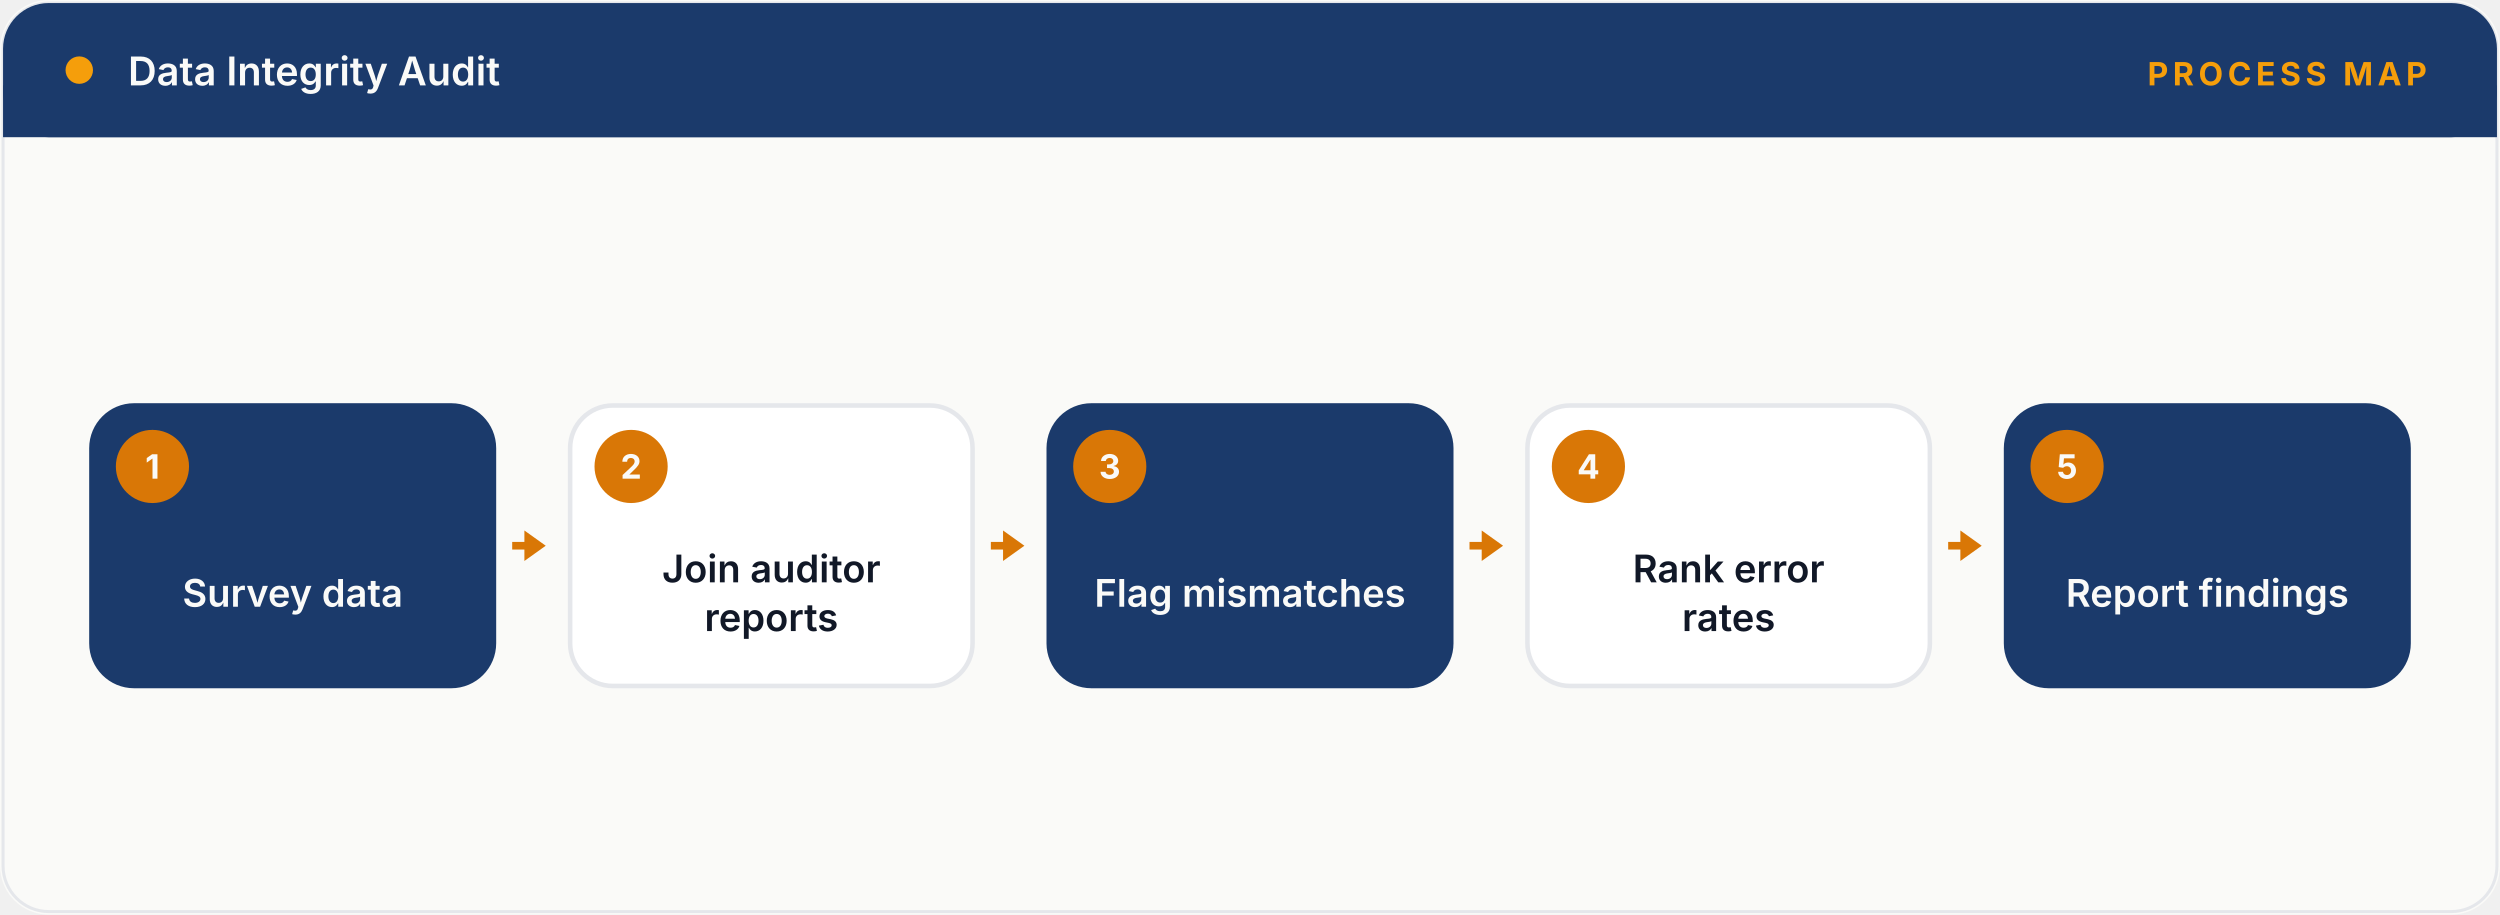
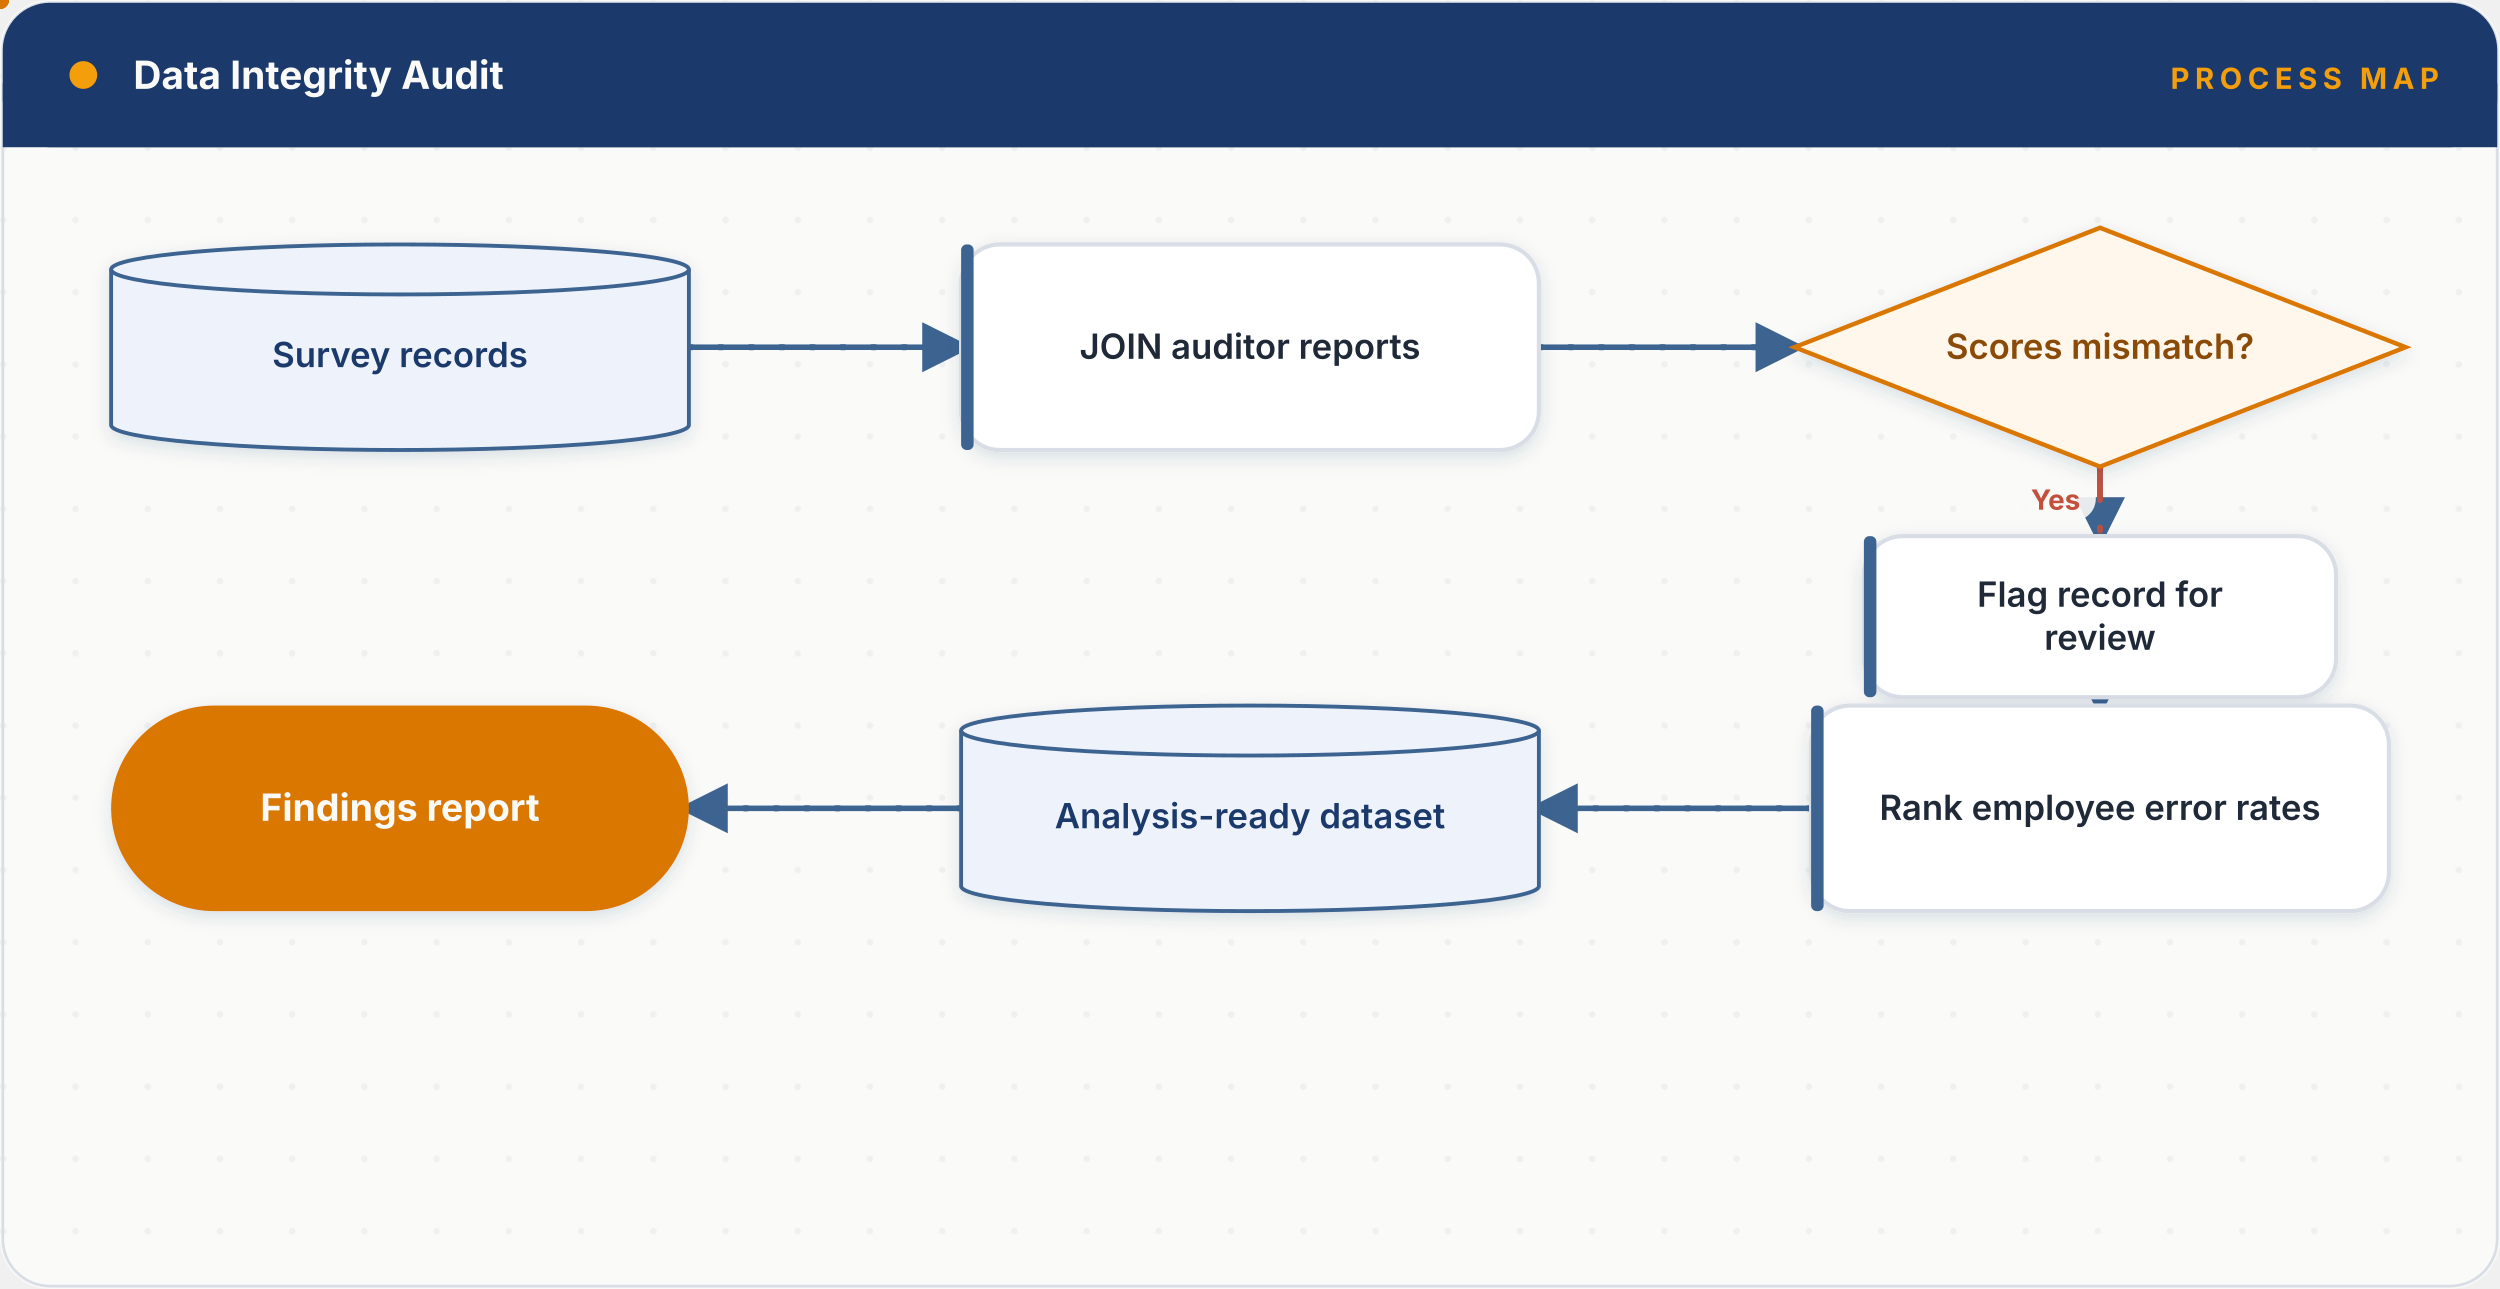
- <svg xmlns="http://www.w3.org/2000/svg" viewBox="0 0 820 300" role="img" aria-label="Data Integrity Audit process map">
-   <rect width="820" height="300" rx="16" fill="#FAFAF8" />
-   <rect x="1" y="1" width="818" height="298" rx="15" fill="none" stroke="#E5E7EB" />
-   <rect x="1" y="1" width="818" height="44" rx="15" fill="#1B3A6B" />
-   <rect x="1" y="28" width="818" height="17" fill="#1B3A6B" />
-   <circle cx="26" cy="23" r="4.5" fill="#F59E0B" />
-   <text x="42" y="28" font-family="Inter,sans-serif" font-size="13" font-weight="600" fill="#FAFAF8">Data Integrity Audit</text>
-   <text x="796" y="28" text-anchor="end" font-family="Inter,sans-serif" font-size="10.5" font-weight="700" letter-spacing="1.5" fill="#F59E0B">PROCESS MAP</text>
-   <line x1="168" y1="179" x2="175" y2="179" stroke="#D97706" stroke-width="2.5" />
-   <path d="M172 174 l7 5 l-7 5 z" fill="#D97706" />
-   <rect x="30" y="133" width="132" height="92" rx="14" fill="#1B3A6B" stroke="#1B3A6B" stroke-width="1.5" />
-   <circle cx="50" cy="153" r="12" fill="#D97706" />
-   <text x="50" y="157" text-anchor="middle" font-family="Inter,sans-serif" font-size="11" font-weight="700" fill="#FAFAF8">1</text>
-   <text x="96" y="199" text-anchor="middle" font-family="Inter,sans-serif" font-size="12.5" font-weight="600" fill="#FAFAF8">Survey data</text>
-   <line x1="325" y1="179" x2="332" y2="179" stroke="#D97706" stroke-width="2.5" />
-   <path d="M329 174 l7 5 l-7 5 z" fill="#D97706" />
-   <rect x="187" y="133" width="132" height="92" rx="14" fill="#ffffff" stroke="#E5E7EB" stroke-width="1.5" />
-   <circle cx="207" cy="153" r="12" fill="#D97706" />
-   <text x="207" y="157" text-anchor="middle" font-family="Inter,sans-serif" font-size="11" font-weight="700" fill="#FAFAF8">2</text>
-   <text x="253" y="191" text-anchor="middle" font-family="Inter,sans-serif" font-size="12.5" font-weight="600" fill="#111827">Join auditor</text>
-   <text x="253" y="207" text-anchor="middle" font-family="Inter,sans-serif" font-size="12.5" font-weight="600" fill="#111827">reports</text>
-   <line x1="482" y1="179" x2="489" y2="179" stroke="#D97706" stroke-width="2.5" />
-   <path d="M486 174 l7 5 l-7 5 z" fill="#D97706" />
-   <rect x="344" y="133" width="132" height="92" rx="14" fill="#1B3A6B" stroke="#1B3A6B" stroke-width="1.5" />
-   <circle cx="364" cy="153" r="12" fill="#D97706" />
-   <text x="364" y="157" text-anchor="middle" font-family="Inter,sans-serif" font-size="11" font-weight="700" fill="#FAFAF8">3</text>
-   <text x="410" y="199" text-anchor="middle" font-family="Inter,sans-serif" font-size="12.5" font-weight="600" fill="#FAFAF8">Flag mismatches</text>
-   <line x1="639" y1="179" x2="646" y2="179" stroke="#D97706" stroke-width="2.5" />
-   <path d="M643 174 l7 5 l-7 5 z" fill="#D97706" />
-   <rect x="501" y="133" width="132" height="92" rx="14" fill="#ffffff" stroke="#E5E7EB" stroke-width="1.5" />
-   <circle cx="521" cy="153" r="12" fill="#D97706" />
-   <text x="521" y="157" text-anchor="middle" font-family="Inter,sans-serif" font-size="11" font-weight="700" fill="#FAFAF8">4</text>
-   <text x="567" y="191" text-anchor="middle" font-family="Inter,sans-serif" font-size="12.5" font-weight="600" fill="#111827">Rank error</text>
-   <text x="567" y="207" text-anchor="middle" font-family="Inter,sans-serif" font-size="12.5" font-weight="600" fill="#111827">rates</text>
-   <rect x="658" y="133" width="132" height="92" rx="14" fill="#1B3A6B" stroke="#1B3A6B" stroke-width="1.5" />
-   <circle cx="678" cy="153" r="12" fill="#D97706" />
-   <text x="678" y="157" text-anchor="middle" font-family="Inter,sans-serif" font-size="11" font-weight="700" fill="#FAFAF8">5</text>
-   <text x="724" y="199" text-anchor="middle" font-family="Inter,sans-serif" font-size="12.5" font-weight="600" fill="#FAFAF8">Report findings</text>
+ <svg xmlns="http://www.w3.org/2000/svg" viewBox="0 0 900 464" role="img" aria-label="Data Integrity Audit process map">
+   <defs>
+     <filter id="ds" x="-20%" y="-20%" width="140%" height="140%">
+       <feDropShadow dx="0" dy="2" stdDeviation="3" flood-color="#1B3A6B" flood-opacity="0.14" />
+     </filter>
+     <marker id="arw" markerWidth="9" markerHeight="9" refX="7" refY="4.5" orient="auto">
+       <path d="M0 0 L9 4.5 L0 9 z" fill="#3D6491" />
+     </marker>
+     <pattern id="grid" width="26" height="26" patternUnits="userSpaceOnUse">
+       <circle cx="1.2" cy="1.2" r="1.2" fill="#1B3A6B" opacity="0.05" />
+     </pattern>
+   </defs>
+   <rect width="900" height="464" rx="18" fill="#FAFAF8" />
+   <rect width="900" height="464" rx="18" fill="url(#grid)" />
+   <rect x="1" y="1" width="898" height="462" rx="17" fill="none" stroke="#D9DEE6" />
+   <rect x="1" y="1" width="898" height="52" rx="17" fill="#1B3A6B" />
+   <rect x="1" y="30" width="898" height="23" fill="#1B3A6B" />
+   <circle cx="30" cy="27" r="5" fill="#F59E0B">
+     <animate attributeName="opacity" values="1;0.35;1" dur="2s" repeatCount="indefinite" />
+   </circle>
+   <text x="48" y="32" font-family="Inter,sans-serif" font-size="14" font-weight="700" fill="#FAFAF8">Data Integrity Audit</text>
+   <text x="878" y="32" text-anchor="end" font-family="Inter,sans-serif" font-size="10.5" font-weight="700" letter-spacing="2" fill="#F59E0B">PROCESS MAP</text>
+   <g>
+     <path d="M248 125 L346 125" fill="none" stroke="#3D6491" stroke-width="2" marker-end="url(#arw)" />
+     <path d="M248 125 L346 125" fill="none" stroke="#3D6491" stroke-width="2.2" stroke-linecap="round" stroke-dasharray="1 10" opacity="0.9">
+       <animate attributeName="stroke-dashoffset" from="0" to="-11" dur="0.9s" repeatCount="indefinite" />
+     </path>
+     <circle r="3.2" fill="#D97706">
+       <animateMotion dur="2.4s" repeatCount="indefinite" path="M248 125 L346 125" />
+     </circle>
+     <path d="M554 125 L646 125" fill="none" stroke="#3D6491" stroke-width="2" marker-end="url(#arw)" />
+     <path d="M554 125 L646 125" fill="none" stroke="#3D6491" stroke-width="2.2" stroke-linecap="round" stroke-dasharray="1 10" opacity="0.9">
+       <animate attributeName="stroke-dashoffset" from="0" to="-11" dur="0.9s" repeatCount="indefinite" />
+     </path>
+     <circle r="3.2" fill="#D97706">
+       <animateMotion dur="2.4s" repeatCount="indefinite" path="M554 125 L646 125" />
+     </circle>
+     <path d="M756 168 L756 254" fill="none" stroke="#3D6491" stroke-width="2" marker-end="url(#arw)" />
+     <path d="M756 168 L756 254" fill="none" stroke="#3D6491" stroke-width="2.2" stroke-linecap="round" stroke-dasharray="1 10" opacity="0.9">
+       <animate attributeName="stroke-dashoffset" from="0" to="-11" dur="0.9s" repeatCount="indefinite" />
+     </path>
+     <circle r="3.2" fill="#D97706">
+       <animateMotion dur="2.4s" repeatCount="indefinite" path="M756 168 L756 254" />
+     </circle>
+     <path d="M652 291 L554 291" fill="none" stroke="#3D6491" stroke-width="2" marker-end="url(#arw)" />
+     <path d="M652 291 L554 291" fill="none" stroke="#3D6491" stroke-width="2.2" stroke-linecap="round" stroke-dasharray="1 10" opacity="0.9">
+       <animate attributeName="stroke-dashoffset" from="0" to="-11" dur="0.9s" repeatCount="indefinite" />
+     </path>
+     <circle r="3.2" fill="#D97706">
+       <animateMotion dur="2.4s" repeatCount="indefinite" path="M652 291 L554 291" />
+     </circle>
+     <path d="M346 291 L248 291" fill="none" stroke="#3D6491" stroke-width="2" marker-end="url(#arw)" />
+     <path d="M346 291 L248 291" fill="none" stroke="#3D6491" stroke-width="2.2" stroke-linecap="round" stroke-dasharray="1 10" opacity="0.9">
+       <animate attributeName="stroke-dashoffset" from="0" to="-11" dur="0.9s" repeatCount="indefinite" />
+     </path>
+     <circle r="3.2" fill="#D97706">
+       <animateMotion dur="2.4s" repeatCount="indefinite" path="M346 291 L248 291" />
+     </circle>
+     <path d="M756 168 L756 193" fill="none" stroke="#C2503C" stroke-width="2" marker-end="url(#arw)" />
+     <path d="M756 168 L756 193" fill="none" stroke="#C2503C" stroke-width="2.2" stroke-linecap="round" stroke-dasharray="1 10" opacity="0.9">
+       <animate attributeName="stroke-dashoffset" from="0" to="-11" dur="0.9s" repeatCount="indefinite" />
+     </path>
+     <rect x="725.5" y="171.5" width="29" height="16" rx="8" fill="#FAFAF8" opacity="0.9" />
+     <text x="740" y="183.5" text-anchor="middle" font-family="Inter,sans-serif" font-size="10" font-weight="700" fill="#C2503C">Yes</text>
+     <rect x="671" y="193" width="170" height="58" rx="14" fill="#ffffff" stroke="#D9DEE6" stroke-width="1.5" filter="url(#ds)" />
+     <rect x="671" y="193" width="4.5" height="58" rx="2" fill="#3D6491" />
+     <text x="756" y="218.417" text-anchor="middle" font-family="Inter,system-ui,sans-serif" font-size="12.5" font-weight="600" fill="#1F2937">Flag record for</text>
+     <text x="756" y="233.917" text-anchor="middle" font-family="Inter,system-ui,sans-serif" font-size="12.5" font-weight="600" fill="#1F2937">review</text>
+     <path d="M40 97 a 104 9 0 0 1 208 0 v 56 a 104 9 0 0 1 -208 0 z" fill="#EEF3FB" stroke="#3D6491" stroke-width="1.4" filter="url(#ds)" />
+     <path d="M40 97 a 104 9 0 0 0 208 0" fill="none" stroke="#3D6491" stroke-width="1.4" />
+     <text x="144" y="132.167" text-anchor="middle" font-family="Inter,system-ui,sans-serif" font-size="12.5" font-weight="600" fill="#1B3A6B">Survey records</text>
+     <rect x="346" y="88" width="208" height="74" rx="14" fill="#ffffff" stroke="#D9DEE6" stroke-width="1.5" filter="url(#ds)" />
+     <rect x="346" y="88" width="4.5" height="74" rx="2" fill="#3D6491" />
+     <text x="450" y="129.167" text-anchor="middle" font-family="Inter,system-ui,sans-serif" font-size="12.5" font-weight="600" fill="#1F2937">JOIN auditor reports</text>
+     <polygon points="756,82 866,125 756,168 646,125" fill="#FFF7EC" stroke="#D97706" stroke-width="1.6" filter="url(#ds)" />
+     <text x="756" y="129.167" text-anchor="middle" font-family="Inter,system-ui,sans-serif" font-size="12.5" font-weight="600" fill="#8A4B08">Scores mismatch?</text>
+     <rect x="652" y="254" width="208" height="74" rx="14" fill="#ffffff" stroke="#D9DEE6" stroke-width="1.5" filter="url(#ds)" />
+     <rect x="652" y="254" width="4.5" height="74" rx="2" fill="#3D6491" />
+     <text x="756" y="295.167" text-anchor="middle" font-family="Inter,system-ui,sans-serif" font-size="12.5" font-weight="600" fill="#1F2937">Rank employee error rates</text>
+     <path d="M346 263 a 104 9 0 0 1 208 0 v 56 a 104 9 0 0 1 -208 0 z" fill="#EEF3FB" stroke="#3D6491" stroke-width="1.4" filter="url(#ds)" />
+     <path d="M346 263 a 104 9 0 0 0 208 0" fill="none" stroke="#3D6491" stroke-width="1.4" />
+     <text x="450" y="298.167" text-anchor="middle" font-family="Inter,system-ui,sans-serif" font-size="12.5" font-weight="600" fill="#1B3A6B">Analysis-ready dataset</text>
+     <rect x="40" y="254" width="208" height="74" rx="37" fill="#D97706" filter="url(#ds)" />
+     <text x="144" y="295.5" text-anchor="middle" font-family="Inter,system-ui,sans-serif" font-size="13.5" font-weight="700" fill="#FAFAF8">Findings report</text>
+   </g>
</svg>
